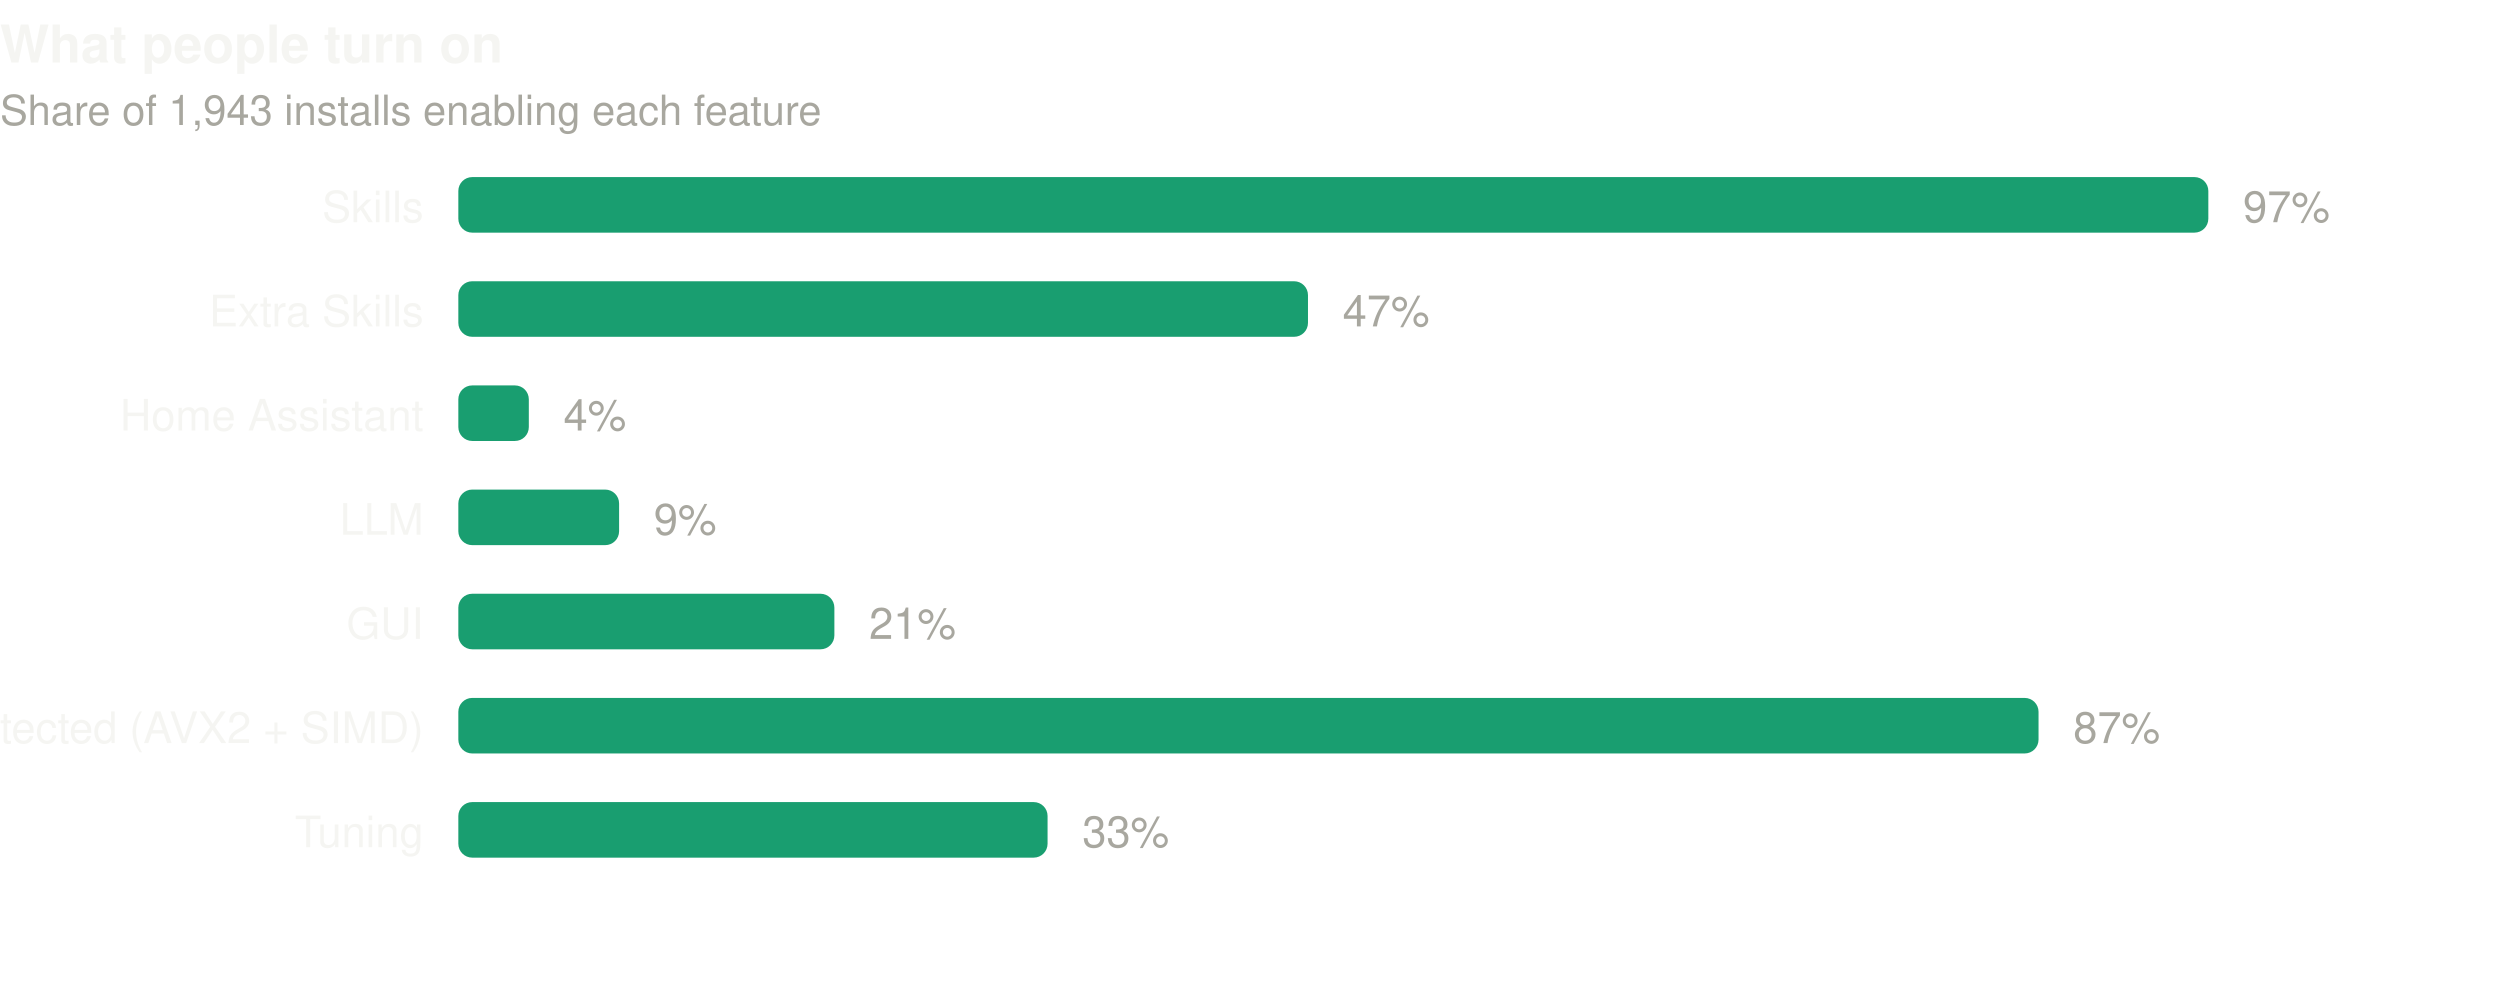
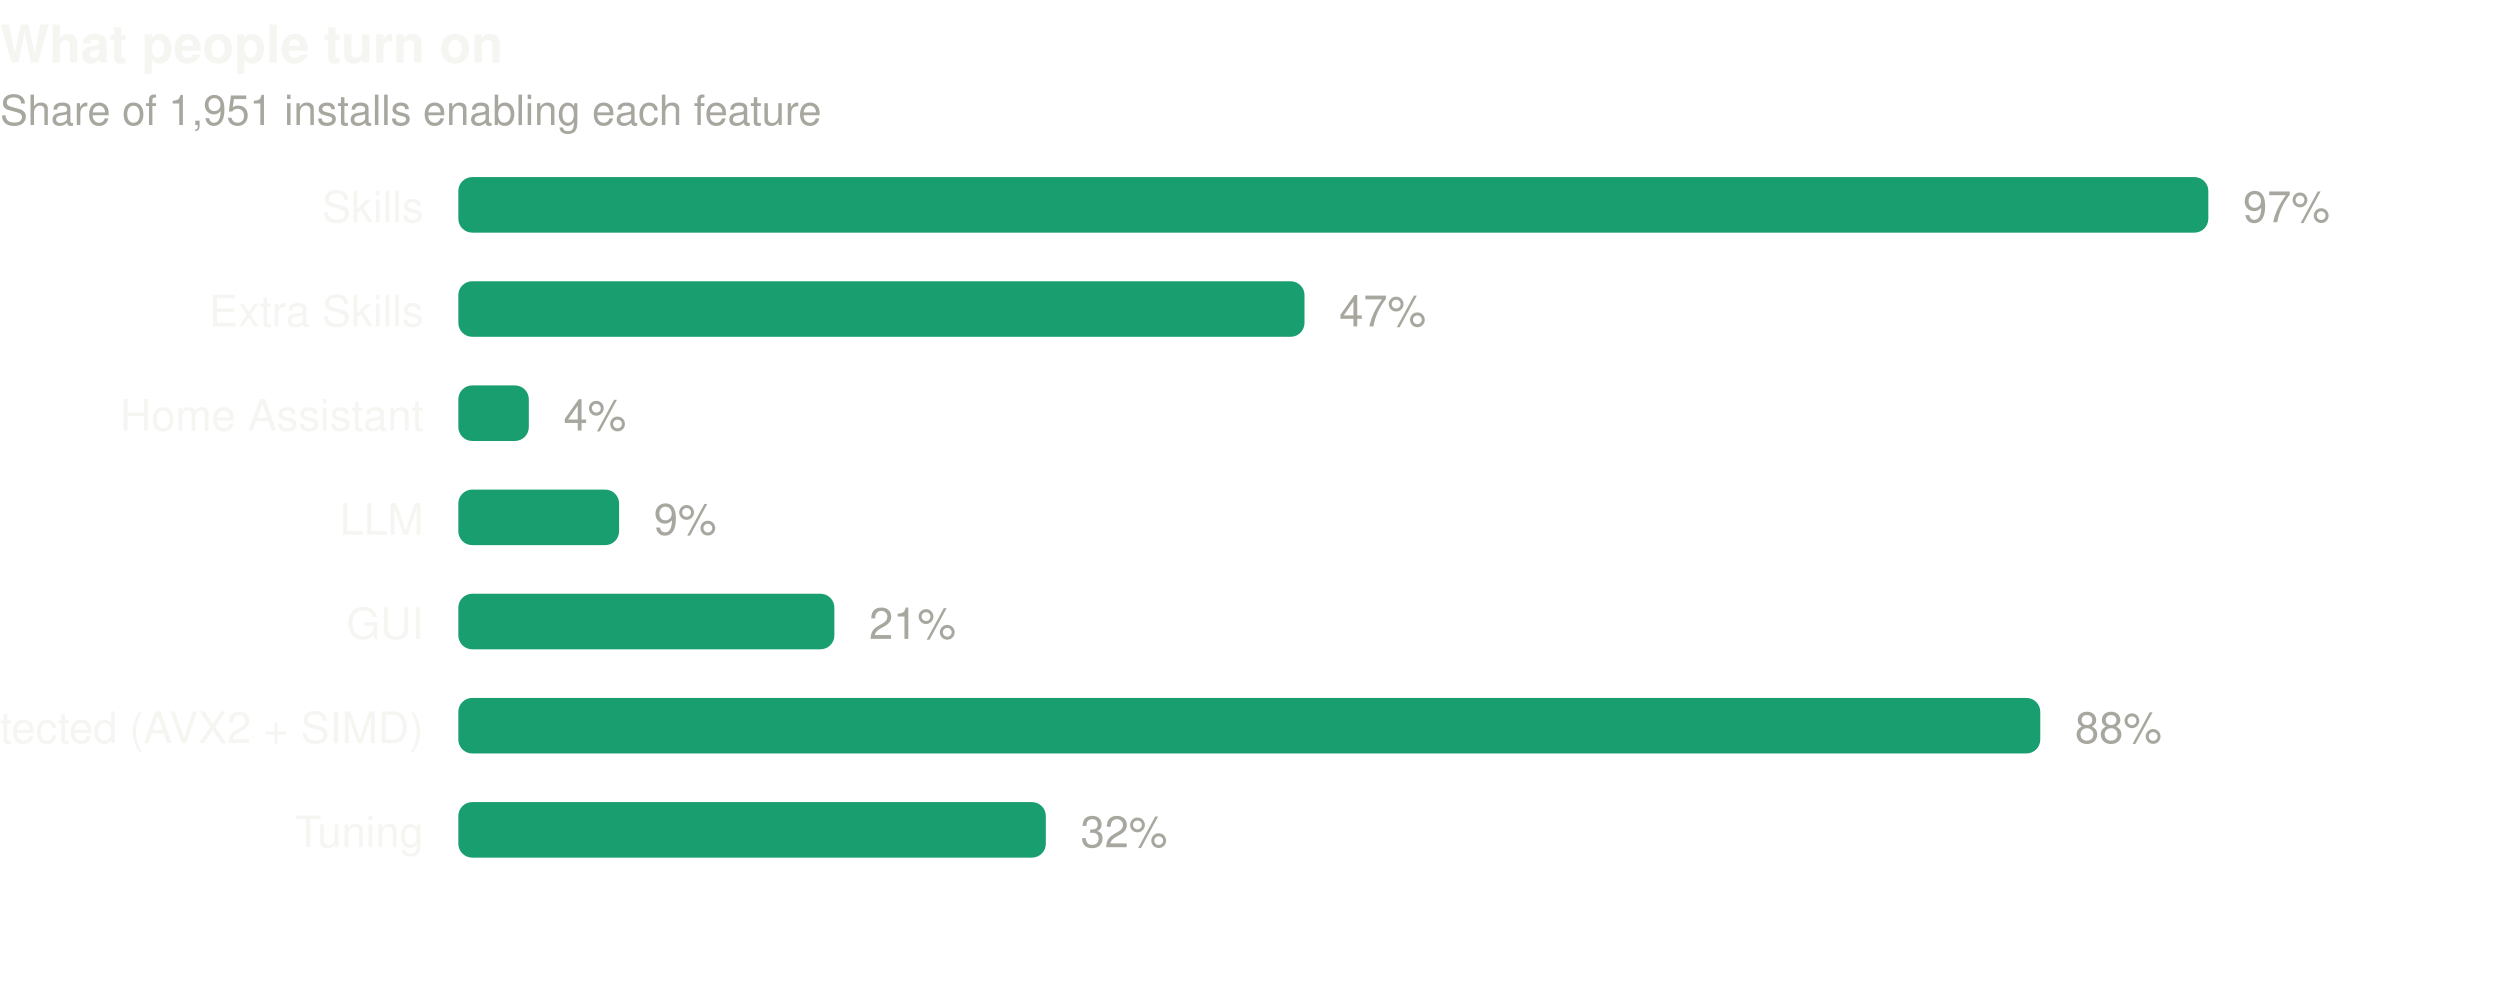
- <svg xmlns="http://www.w3.org/2000/svg" width="720" height="284" viewBox="0 0 720 284" role="img" aria-label="What people turn on. Share of 1,943 installs enabling each feature">
+ <svg xmlns="http://www.w3.org/2000/svg" width="720" height="284" viewBox="0 0 720 284" role="img" aria-label="What people turn on. Share of 1,951 installs enabling each feature">
  <text x="0" y="18" font-family="ui-sans-serif,-apple-system,BlinkMacSystemFont,'Segoe UI',Helvetica,Arial,sans-serif" font-size="15" font-weight="600" fill="#f5f5f2">What people turn on</text>
-   <text x="0" y="36" font-family="ui-sans-serif,-apple-system,BlinkMacSystemFont,'Segoe UI',Helvetica,Arial,sans-serif" font-size="12" fill="#a8a79f">Share of 1,943 installs enabling each feature</text>
+   <text x="0" y="36" font-family="ui-sans-serif,-apple-system,BlinkMacSystemFont,'Segoe UI',Helvetica,Arial,sans-serif" font-size="12" fill="#a8a79f">Share of 1,951 installs enabling each feature</text>
  <text x="122" y="64.0" text-anchor="end" font-family="ui-sans-serif,-apple-system,BlinkMacSystemFont,'Segoe UI',Helvetica,Arial,sans-serif" font-size="12.5" fill="#f5f5f2">Skills</text>
  <rect x="132" y="51.0" width="504.0" height="16" rx="4" fill="#199e70" />
  <text x="646.0" y="64.0" font-family="ui-sans-serif,-apple-system,BlinkMacSystemFont,'Segoe UI',Helvetica,Arial,sans-serif" font-size="12.5" fill="#a8a79f">97%</text>
  <text x="122" y="94.0" text-anchor="end" font-family="ui-sans-serif,-apple-system,BlinkMacSystemFont,'Segoe UI',Helvetica,Arial,sans-serif" font-size="12.5" fill="#f5f5f2">Extra Skills</text>
-   <rect x="132" y="81.0" width="244.7" height="16" rx="4" fill="#199e70" />
-   <text x="386.7" y="94.0" font-family="ui-sans-serif,-apple-system,BlinkMacSystemFont,'Segoe UI',Helvetica,Arial,sans-serif" font-size="12.5" fill="#a8a79f">47%</text>
+   <rect x="132" y="81.0" width="243.7" height="16" rx="4" fill="#199e70" />
+   <text x="385.7" y="94.0" font-family="ui-sans-serif,-apple-system,BlinkMacSystemFont,'Segoe UI',Helvetica,Arial,sans-serif" font-size="12.5" fill="#a8a79f">47%</text>
  <text x="122" y="124.0" text-anchor="end" font-family="ui-sans-serif,-apple-system,BlinkMacSystemFont,'Segoe UI',Helvetica,Arial,sans-serif" font-size="12.5" fill="#f5f5f2">Home Assistant</text>
  <rect x="132" y="111.0" width="20.3" height="16" rx="4" fill="#199e70" />
  <text x="162.3" y="124.0" font-family="ui-sans-serif,-apple-system,BlinkMacSystemFont,'Segoe UI',Helvetica,Arial,sans-serif" font-size="12.5" fill="#a8a79f">4%</text>
  <text x="122" y="154.0" text-anchor="end" font-family="ui-sans-serif,-apple-system,BlinkMacSystemFont,'Segoe UI',Helvetica,Arial,sans-serif" font-size="12.5" fill="#f5f5f2">LLM</text>
  <rect x="132" y="141.0" width="46.3" height="16" rx="4" fill="#199e70" />
  <text x="188.3" y="154.0" font-family="ui-sans-serif,-apple-system,BlinkMacSystemFont,'Segoe UI',Helvetica,Arial,sans-serif" font-size="12.5" fill="#a8a79f">9%</text>
  <text x="122" y="184.0" text-anchor="end" font-family="ui-sans-serif,-apple-system,BlinkMacSystemFont,'Segoe UI',Helvetica,Arial,sans-serif" font-size="12.5" fill="#f5f5f2">GUI</text>
  <rect x="132" y="171.0" width="108.3" height="16" rx="4" fill="#199e70" />
  <text x="250.3" y="184.0" font-family="ui-sans-serif,-apple-system,BlinkMacSystemFont,'Segoe UI',Helvetica,Arial,sans-serif" font-size="12.5" fill="#a8a79f">21%</text>
  <text x="122" y="214.0" text-anchor="end" font-family="ui-sans-serif,-apple-system,BlinkMacSystemFont,'Segoe UI',Helvetica,Arial,sans-serif" font-size="12.5" fill="#f5f5f2">CPU capability detected (AVX2 + SIMD)</text>
-   <rect x="132" y="201.0" width="455.1" height="16" rx="4" fill="#199e70" />
-   <text x="597.1" y="214.0" font-family="ui-sans-serif,-apple-system,BlinkMacSystemFont,'Segoe UI',Helvetica,Arial,sans-serif" font-size="12.5" fill="#a8a79f">87%</text>
+   <rect x="132" y="201.0" width="455.6" height="16" rx="4" fill="#199e70" />
+   <text x="597.6" y="214.0" font-family="ui-sans-serif,-apple-system,BlinkMacSystemFont,'Segoe UI',Helvetica,Arial,sans-serif" font-size="12.5" fill="#a8a79f">88%</text>
  <text x="122" y="244.0" text-anchor="end" font-family="ui-sans-serif,-apple-system,BlinkMacSystemFont,'Segoe UI',Helvetica,Arial,sans-serif" font-size="12.5" fill="#f5f5f2">Tuning</text>
-   <rect x="132" y="231.0" width="169.7" height="16" rx="4" fill="#199e70" />
-   <text x="311.7" y="244.0" font-family="ui-sans-serif,-apple-system,BlinkMacSystemFont,'Segoe UI',Helvetica,Arial,sans-serif" font-size="12.5" fill="#a8a79f">33%</text>
+   <rect x="132" y="231.0" width="169.2" height="16" rx="4" fill="#199e70" />
+   <text x="311.2" y="244.0" font-family="ui-sans-serif,-apple-system,BlinkMacSystemFont,'Segoe UI',Helvetica,Arial,sans-serif" font-size="12.5" fill="#a8a79f">32%</text>
</svg>
